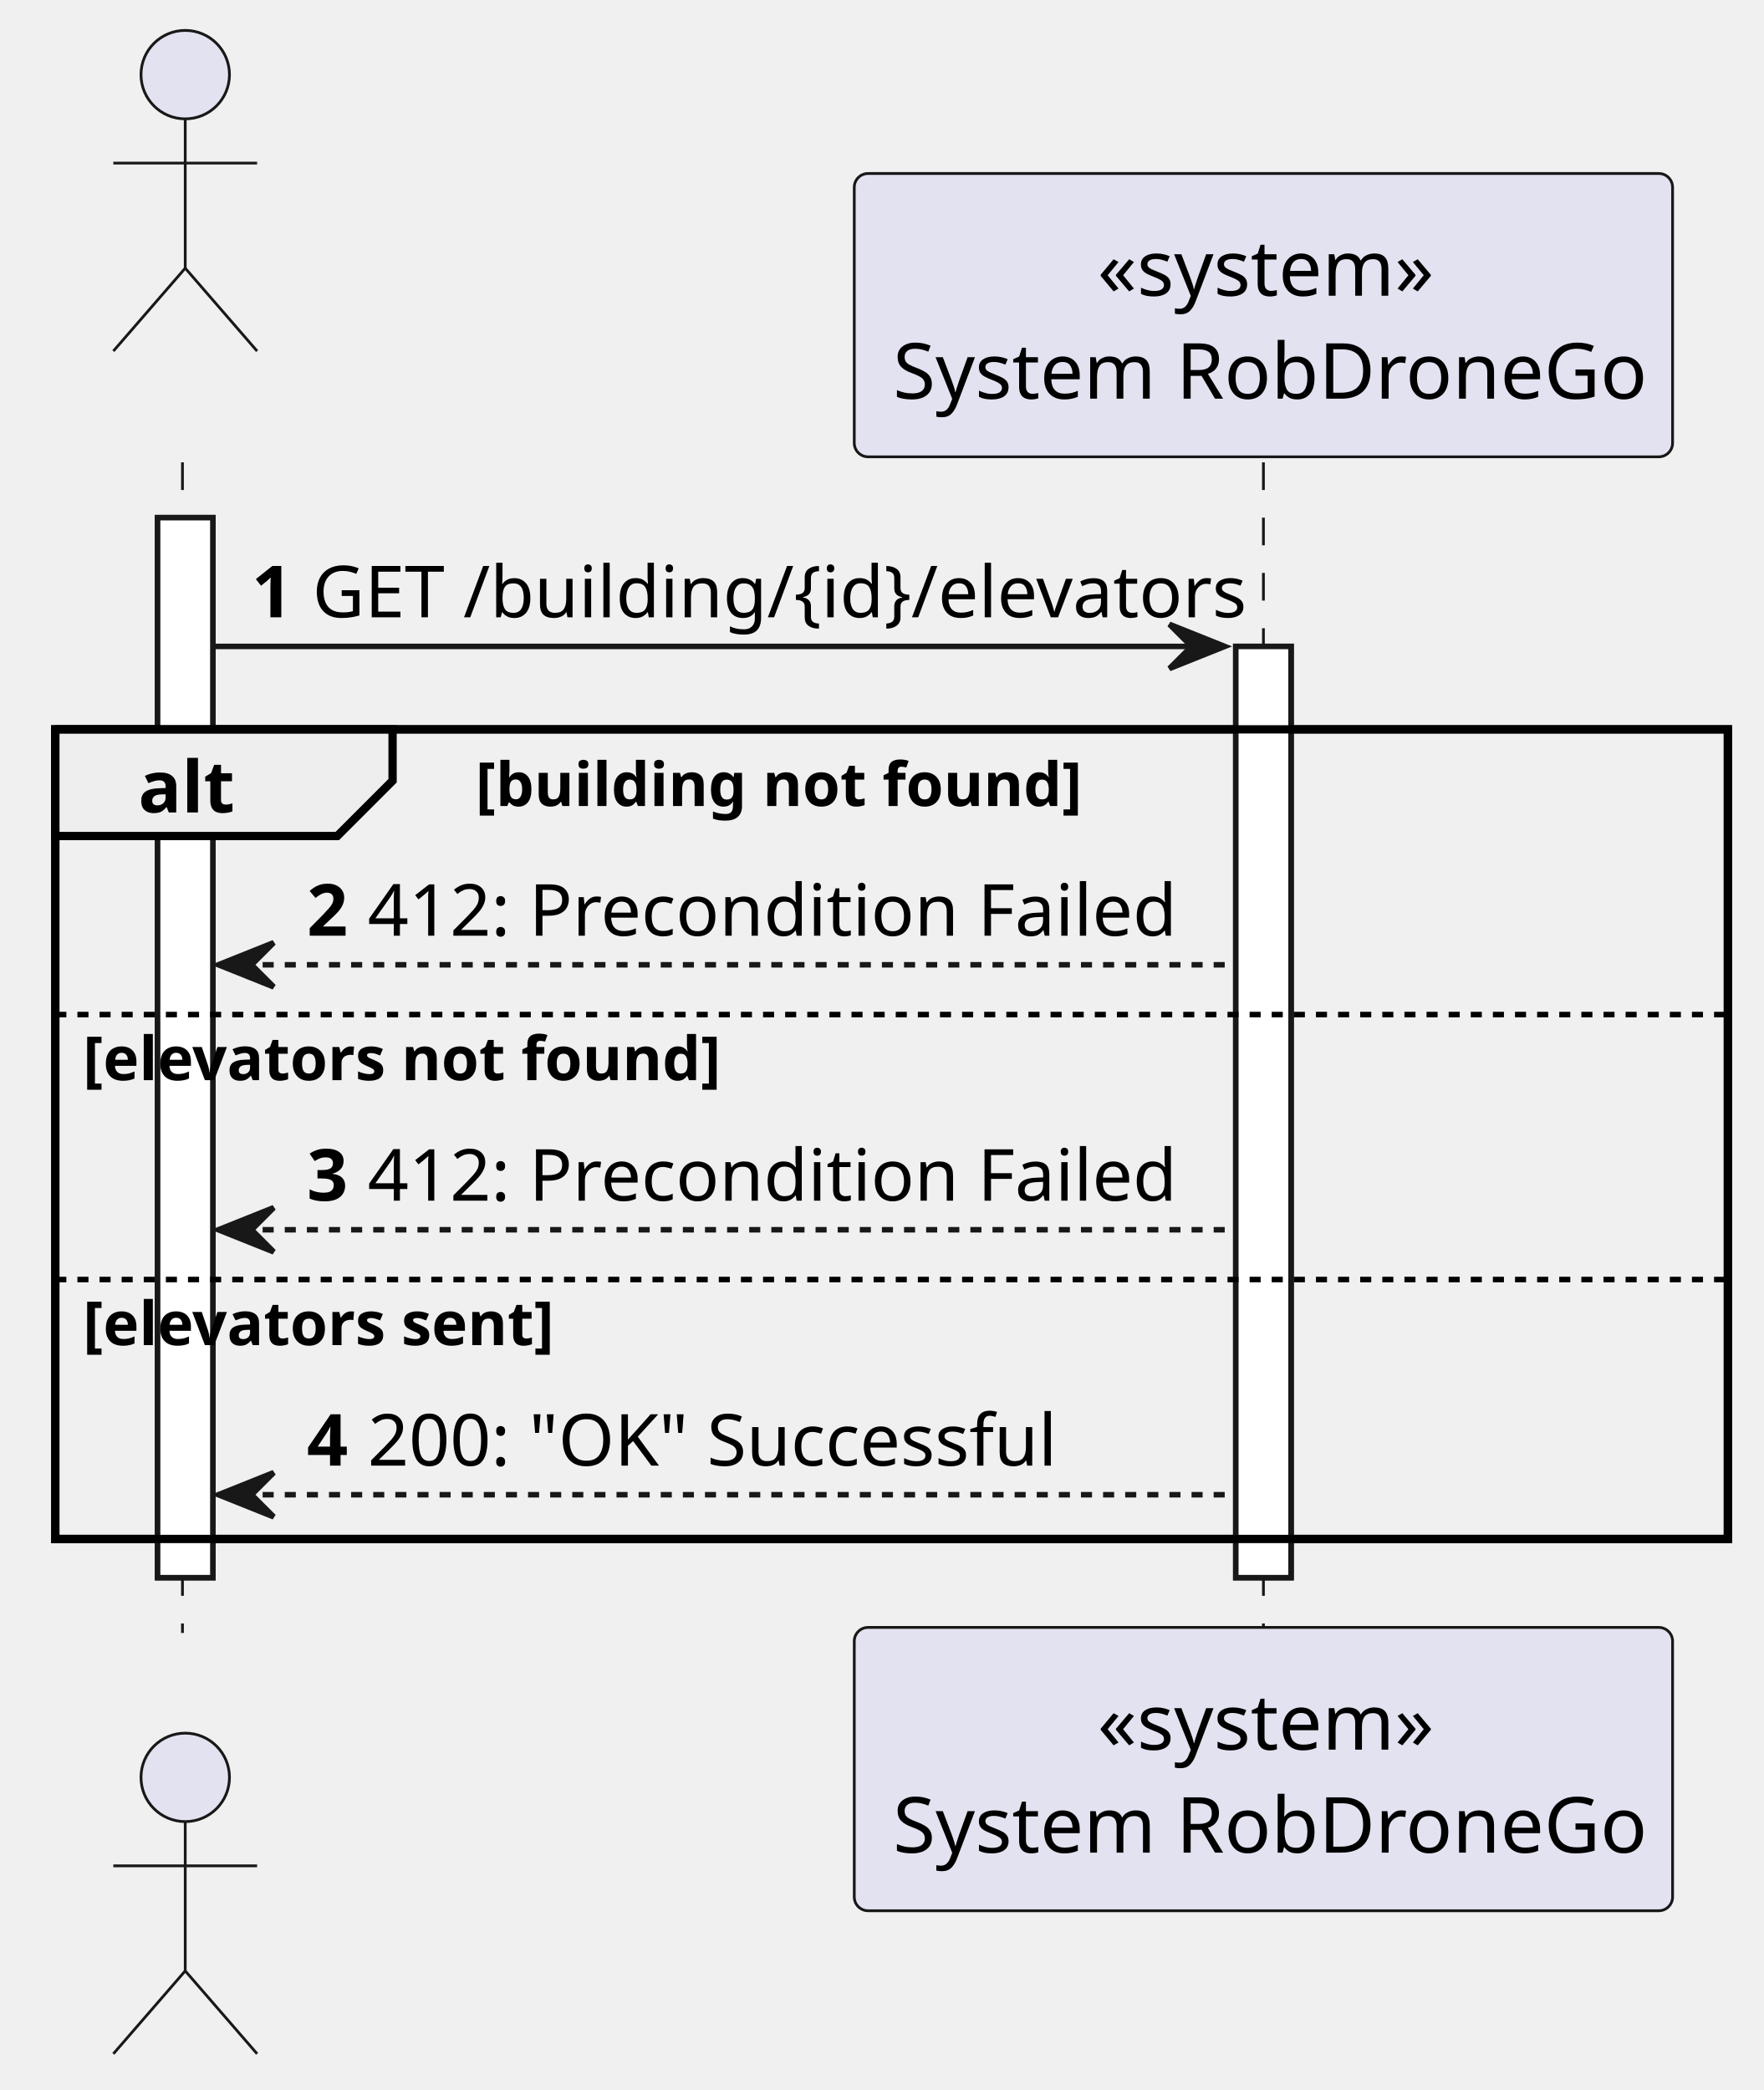
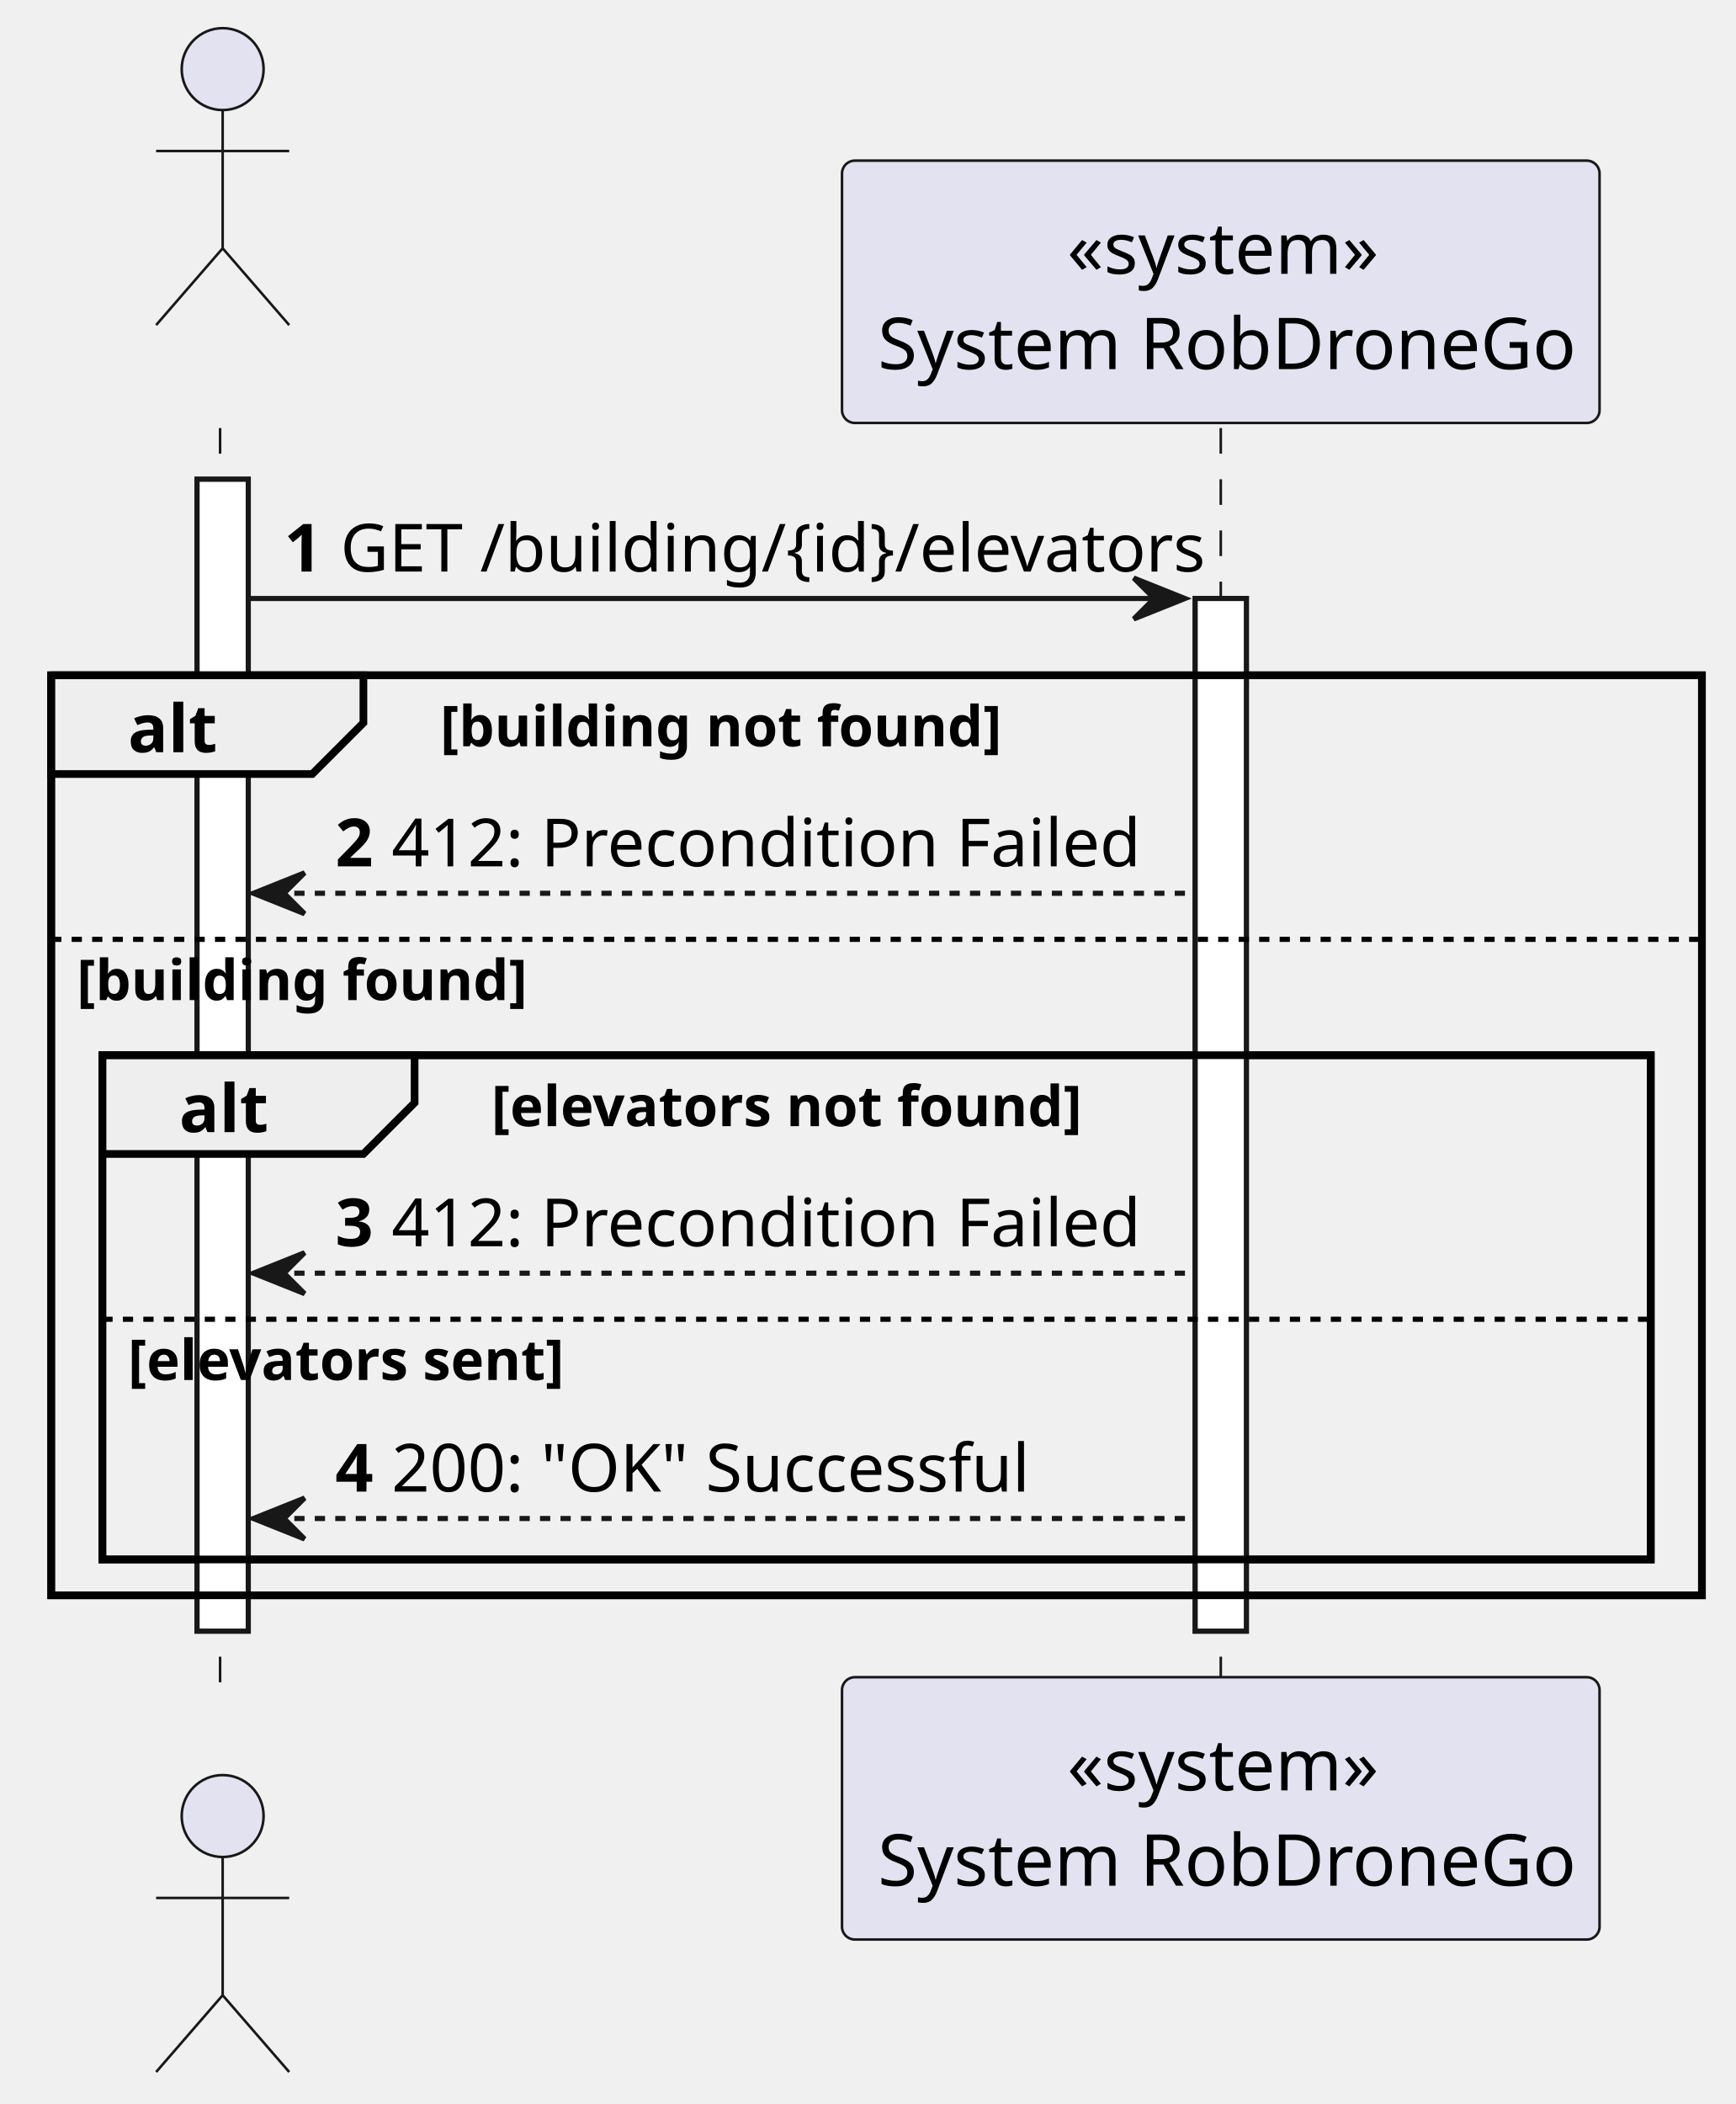
- <svg xmlns="http://www.w3.org/2000/svg" contentStyleType="text/css" height="378px" preserveAspectRatio="none" style="width:319px;height:378px;background:#FFFFFF;" version="1.1" viewBox="0 0 319 378" width="319px" zoomAndPan="magnify">
+ <svg xmlns="http://www.w3.org/2000/svg" contentStyleType="text/css" height="411px" preserveAspectRatio="none" style="width:339px;height:411px;background:#FFFFFF;" version="1.1" viewBox="0 0 339 411" width="339px" zoomAndPan="magnify">
  <defs />
  <g>
-     <rect fill="#FFFFFF" height="191.717" style="stroke:#181818;stroke-width:1.0;" width="10" x="28.5" y="93.621" />
-     <rect fill="#FFFFFF" height="168.426" style="stroke:#181818;stroke-width:1.0;" width="10" x="223.5" y="116.912" />
-     <rect fill="none" height="146.426" style="stroke:#000000;stroke-width:1.5;" width="302.5" x="10" y="131.912" />
-     <line style="stroke:#181818;stroke-width:0.5;stroke-dasharray:5.0,5.0;" x1="33" x2="33" y1="83.621" y2="295.338" />
-     <line style="stroke:#181818;stroke-width:0.5;stroke-dasharray:5.0,5.0;" x1="228.5" x2="228.5" y1="83.621" y2="295.338" />
-     <text fill="#000000" font-family="sans-serif" font-size="14" lengthAdjust="spacing" textLength="4" x="28.5" y="80.107"> </text>
-     <ellipse cx="33.5" cy="13.5" fill="#E2E2F0" rx="8" ry="8" style="stroke:#181818;stroke-width:0.5;" />
-     <path d="M33.5,21.5 L33.5,48.5 M20.5,29.5 L46.5,29.5 M33.5,48.5 L20.5,63.5 M33.5,48.5 L46.5,63.5 " fill="none" style="stroke:#181818;stroke-width:0.5;" />
-     <text fill="#000000" font-family="sans-serif" font-size="14" lengthAdjust="spacing" textLength="4" x="28.5" y="309.445"> </text>
-     <ellipse cx="33.5" cy="321.459" fill="#E2E2F0" rx="8" ry="8" style="stroke:#181818;stroke-width:0.5;" />
-     <path d="M33.5,329.459 L33.5,356.459 M20.5,337.459 L46.5,337.459 M33.5,356.459 L20.5,371.459 M33.5,356.459 L46.5,371.459 " fill="none" style="stroke:#181818;stroke-width:0.5;" />
-     <rect fill="#E2E2F0" height="51.242" rx="2.5" ry="2.5" style="stroke:#181818;stroke-width:0.5;" width="148" x="154.5" y="31.379" />
-     <text fill="#000000" font-family="sans-serif" font-size="14" lengthAdjust="spacing" textLength="60" x="198.5" y="53.486">«system»</text>
-     <text fill="#000000" font-family="sans-serif" font-size="14" lengthAdjust="spacing" textLength="134" x="161.5" y="72.107">System RobDroneGo</text>
-     <rect fill="#E2E2F0" height="51.242" rx="2.5" ry="2.5" style="stroke:#181818;stroke-width:0.5;" width="148" x="154.5" y="294.338" />
-     <text fill="#000000" font-family="sans-serif" font-size="14" lengthAdjust="spacing" textLength="60" x="198.5" y="316.445">«system»</text>
-     <text fill="#000000" font-family="sans-serif" font-size="14" lengthAdjust="spacing" textLength="134" x="161.5" y="335.066">System RobDroneGo</text>
-     <rect fill="#FFFFFF" height="191.717" style="stroke:#181818;stroke-width:1.0;" width="10" x="28.5" y="93.621" />
-     <rect fill="#FFFFFF" height="168.426" style="stroke:#181818;stroke-width:1.0;" width="10" x="223.5" y="116.912" />
-     <polygon fill="#181818" points="211.5,112.912,221.5,116.912,211.5,120.912,215.5,116.912" style="stroke:#181818;stroke-width:1.0;" />
-     <line style="stroke:#181818;stroke-width:1.0;" x1="38.5" x2="217.5" y1="116.912" y2="116.912" />
-     <text fill="#000000" font-family="sans-serif" font-size="13" font-weight="bold" lengthAdjust="spacing" textLength="7" x="45.5" y="111.649">1</text>
-     <text fill="#000000" font-family="sans-serif" font-size="13" lengthAdjust="spacing" textLength="155" x="56.5" y="111.649">GET /building/{id}/elevators</text>
+     <rect fill="#FFFFFF" height="225.008" style="stroke:#181818;stroke-width:1.0;" width="10" x="38.5" y="93.621" />
+     <rect fill="#FFFFFF" height="201.717" style="stroke:#181818;stroke-width:1.0;" width="10" x="233.5" y="116.912" />
+     <rect fill="none" height="179.717" style="stroke:#000000;stroke-width:1.5;" width="322.5" x="10" y="131.912" />
+     <rect fill="none" height="98.504" style="stroke:#000000;stroke-width:1.5;" width="302.5" x="20" y="206.125" />
+     <line style="stroke:#181818;stroke-width:0.5;stroke-dasharray:5.0,5.0;" x1="43" x2="43" y1="83.621" y2="328.629" />
+     <line style="stroke:#181818;stroke-width:0.5;stroke-dasharray:5.0,5.0;" x1="238.5" x2="238.5" y1="83.621" y2="328.629" />
+     <text fill="#000000" font-family="sans-serif" font-size="14" lengthAdjust="spacing" textLength="4" x="38.5" y="80.107"> </text>
+     <ellipse cx="43.5" cy="13.5" fill="#E2E2F0" rx="8" ry="8" style="stroke:#181818;stroke-width:0.5;" />
+     <path d="M43.5,21.5 L43.5,48.5 M30.5,29.5 L56.5,29.5 M43.5,48.5 L30.5,63.5 M43.5,48.5 L56.5,63.5 " fill="none" style="stroke:#181818;stroke-width:0.5;" />
+     <text fill="#000000" font-family="sans-serif" font-size="14" lengthAdjust="spacing" textLength="4" x="38.5" y="342.736"> </text>
+     <ellipse cx="43.5" cy="354.75" fill="#E2E2F0" rx="8" ry="8" style="stroke:#181818;stroke-width:0.5;" />
+     <path d="M43.5,362.75 L43.5,389.75 M30.5,370.75 L56.5,370.75 M43.5,389.75 L30.5,404.75 M43.5,389.75 L56.5,404.75 " fill="none" style="stroke:#181818;stroke-width:0.5;" />
+     <rect fill="#E2E2F0" height="51.242" rx="2.5" ry="2.5" style="stroke:#181818;stroke-width:0.5;" width="148" x="164.5" y="31.379" />
+     <text fill="#000000" font-family="sans-serif" font-size="14" lengthAdjust="spacing" textLength="60" x="208.5" y="53.486">«system»</text>
+     <text fill="#000000" font-family="sans-serif" font-size="14" lengthAdjust="spacing" textLength="134" x="171.5" y="72.107">System RobDroneGo</text>
+     <rect fill="#E2E2F0" height="51.242" rx="2.5" ry="2.5" style="stroke:#181818;stroke-width:0.5;" width="148" x="164.5" y="327.629" />
+     <text fill="#000000" font-family="sans-serif" font-size="14" lengthAdjust="spacing" textLength="60" x="208.5" y="349.736">«system»</text>
+     <text fill="#000000" font-family="sans-serif" font-size="14" lengthAdjust="spacing" textLength="134" x="171.5" y="368.357">System RobDroneGo</text>
+     <rect fill="#FFFFFF" height="225.008" style="stroke:#181818;stroke-width:1.0;" width="10" x="38.5" y="93.621" />
+     <rect fill="#FFFFFF" height="201.717" style="stroke:#181818;stroke-width:1.0;" width="10" x="233.5" y="116.912" />
+     <polygon fill="#181818" points="221.5,112.912,231.5,116.912,221.5,120.912,225.5,116.912" style="stroke:#181818;stroke-width:1.0;" />
+     <line style="stroke:#181818;stroke-width:1.0;" x1="48.5" x2="227.5" y1="116.912" y2="116.912" />
+     <text fill="#000000" font-family="sans-serif" font-size="13" font-weight="bold" lengthAdjust="spacing" textLength="7" x="55.5" y="111.649">1</text>
+     <text fill="#000000" font-family="sans-serif" font-size="13" lengthAdjust="spacing" textLength="155" x="66.5" y="111.649">GET /building/{id}/elevators</text>
    <path d="M10,131.912 L71,131.912 L71,141.203 L61,151.203 L10,151.203 L10,131.912 " fill="#EEEEEE" style="stroke:#000000;stroke-width:1.5;" />
-     <rect fill="none" height="146.426" style="stroke:#000000;stroke-width:1.5;" width="302.5" x="10" y="131.912" />
+     <rect fill="none" height="179.717" style="stroke:#000000;stroke-width:1.5;" width="322.5" x="10" y="131.912" />
    <text fill="#000000" font-family="sans-serif" font-size="13" font-weight="bold" lengthAdjust="spacing" textLength="16" x="25" y="146.94">alt</text>
    <text fill="#000000" font-family="sans-serif" font-size="11" font-weight="bold" lengthAdjust="spacing" textLength="108" x="86" y="145.782">[building not found]</text>
-     <polygon fill="#181818" points="49.5,170.494,39.5,174.494,49.5,178.494,45.5,174.494" style="stroke:#181818;stroke-width:1.0;" />
-     <line style="stroke:#181818;stroke-width:1.0;stroke-dasharray:2.0,2.0;" x1="43.5" x2="222.5" y1="174.494" y2="174.494" />
-     <text fill="#000000" font-family="sans-serif" font-size="13" font-weight="bold" lengthAdjust="spacing" textLength="7" x="55.5" y="169.231">2</text>
-     <text fill="#000000" font-family="sans-serif" font-size="13" lengthAdjust="spacing" textLength="140" x="66.5" y="169.231">412: Precondition Failed</text>
-     <line style="stroke:#000000;stroke-width:1.0;stroke-dasharray:2.0,2.0;" x1="10" x2="312.5" y1="183.494" y2="183.494" />
-     <text fill="#000000" font-family="sans-serif" font-size="11" font-weight="bold" lengthAdjust="spacing" textLength="116" x="15" y="195.364">[elevators not found]</text>
-     <polygon fill="#181818" points="49.5,218.416,39.5,222.416,49.5,226.416,45.5,222.416" style="stroke:#181818;stroke-width:1.0;" />
-     <line style="stroke:#181818;stroke-width:1.0;stroke-dasharray:2.0,2.0;" x1="43.5" x2="222.5" y1="222.416" y2="222.416" />
-     <text fill="#000000" font-family="sans-serif" font-size="13" font-weight="bold" lengthAdjust="spacing" textLength="7" x="55.5" y="217.153">3</text>
-     <text fill="#000000" font-family="sans-serif" font-size="13" lengthAdjust="spacing" textLength="140" x="66.5" y="217.153">412: Precondition Failed</text>
-     <line style="stroke:#000000;stroke-width:1.0;stroke-dasharray:2.0,2.0;" x1="10" x2="312.5" y1="231.416" y2="231.416" />
-     <text fill="#000000" font-family="sans-serif" font-size="11" font-weight="bold" lengthAdjust="spacing" textLength="88" x="15" y="243.286">[elevators sent]</text>
-     <polygon fill="#181818" points="49.5,266.338,39.5,270.338,49.5,274.338,45.5,270.338" style="stroke:#181818;stroke-width:1.0;" />
-     <line style="stroke:#181818;stroke-width:1.0;stroke-dasharray:2.0,2.0;" x1="43.5" x2="222.5" y1="270.338" y2="270.338" />
-     <text fill="#000000" font-family="sans-serif" font-size="13" font-weight="bold" lengthAdjust="spacing" textLength="7" x="55.5" y="265.075">4</text>
-     <text fill="#000000" font-family="sans-serif" font-size="13" lengthAdjust="spacing" textLength="126" x="66.5" y="265.075">200: "OK" Successful</text>
+     <polygon fill="#181818" points="59.5,170.494,49.5,174.494,59.5,178.494,55.5,174.494" style="stroke:#181818;stroke-width:1.0;" />
+     <line style="stroke:#181818;stroke-width:1.0;stroke-dasharray:2.0,2.0;" x1="53.5" x2="232.5" y1="174.494" y2="174.494" />
+     <text fill="#000000" font-family="sans-serif" font-size="13" font-weight="bold" lengthAdjust="spacing" textLength="7" x="65.5" y="169.231">2</text>
+     <text fill="#000000" font-family="sans-serif" font-size="13" lengthAdjust="spacing" textLength="140" x="76.5" y="169.231">412: Precondition Failed</text>
+     <line style="stroke:#000000;stroke-width:1.0;stroke-dasharray:2.0,2.0;" x1="10" x2="332.5" y1="183.494" y2="183.494" />
+     <text fill="#000000" font-family="sans-serif" font-size="11" font-weight="bold" lengthAdjust="spacing" textLength="87" x="15" y="195.364">[building found]</text>
+     <path d="M20,206.125 L81,206.125 L81,215.416 L71,225.416 L20,225.416 L20,206.125 " fill="#EEEEEE" style="stroke:#000000;stroke-width:1.5;" />
+     <rect fill="none" height="98.504" style="stroke:#000000;stroke-width:1.5;" width="302.5" x="20" y="206.125" />
+     <text fill="#000000" font-family="sans-serif" font-size="13" font-weight="bold" lengthAdjust="spacing" textLength="16" x="35" y="221.153">alt</text>
+     <text fill="#000000" font-family="sans-serif" font-size="11" font-weight="bold" lengthAdjust="spacing" textLength="116" x="96" y="219.995">[elevators not found]</text>
+     <polygon fill="#181818" points="59.5,244.707,49.5,248.707,59.5,252.707,55.5,248.707" style="stroke:#181818;stroke-width:1.0;" />
+     <line style="stroke:#181818;stroke-width:1.0;stroke-dasharray:2.0,2.0;" x1="53.5" x2="232.5" y1="248.707" y2="248.707" />
+     <text fill="#000000" font-family="sans-serif" font-size="13" font-weight="bold" lengthAdjust="spacing" textLength="7" x="65.5" y="243.444">3</text>
+     <text fill="#000000" font-family="sans-serif" font-size="13" lengthAdjust="spacing" textLength="140" x="76.5" y="243.444">412: Precondition Failed</text>
+     <line style="stroke:#000000;stroke-width:1.0;stroke-dasharray:2.0,2.0;" x1="20" x2="322.5" y1="257.707" y2="257.707" />
+     <text fill="#000000" font-family="sans-serif" font-size="11" font-weight="bold" lengthAdjust="spacing" textLength="88" x="25" y="269.577">[elevators sent]</text>
+     <polygon fill="#181818" points="59.5,292.629,49.5,296.629,59.5,300.629,55.5,296.629" style="stroke:#181818;stroke-width:1.0;" />
+     <line style="stroke:#181818;stroke-width:1.0;stroke-dasharray:2.0,2.0;" x1="53.5" x2="232.5" y1="296.629" y2="296.629" />
+     <text fill="#000000" font-family="sans-serif" font-size="13" font-weight="bold" lengthAdjust="spacing" textLength="7" x="65.5" y="291.366">4</text>
+     <text fill="#000000" font-family="sans-serif" font-size="13" lengthAdjust="spacing" textLength="126" x="76.5" y="291.366">200: "OK" Successful</text>
  </g>
</svg>
